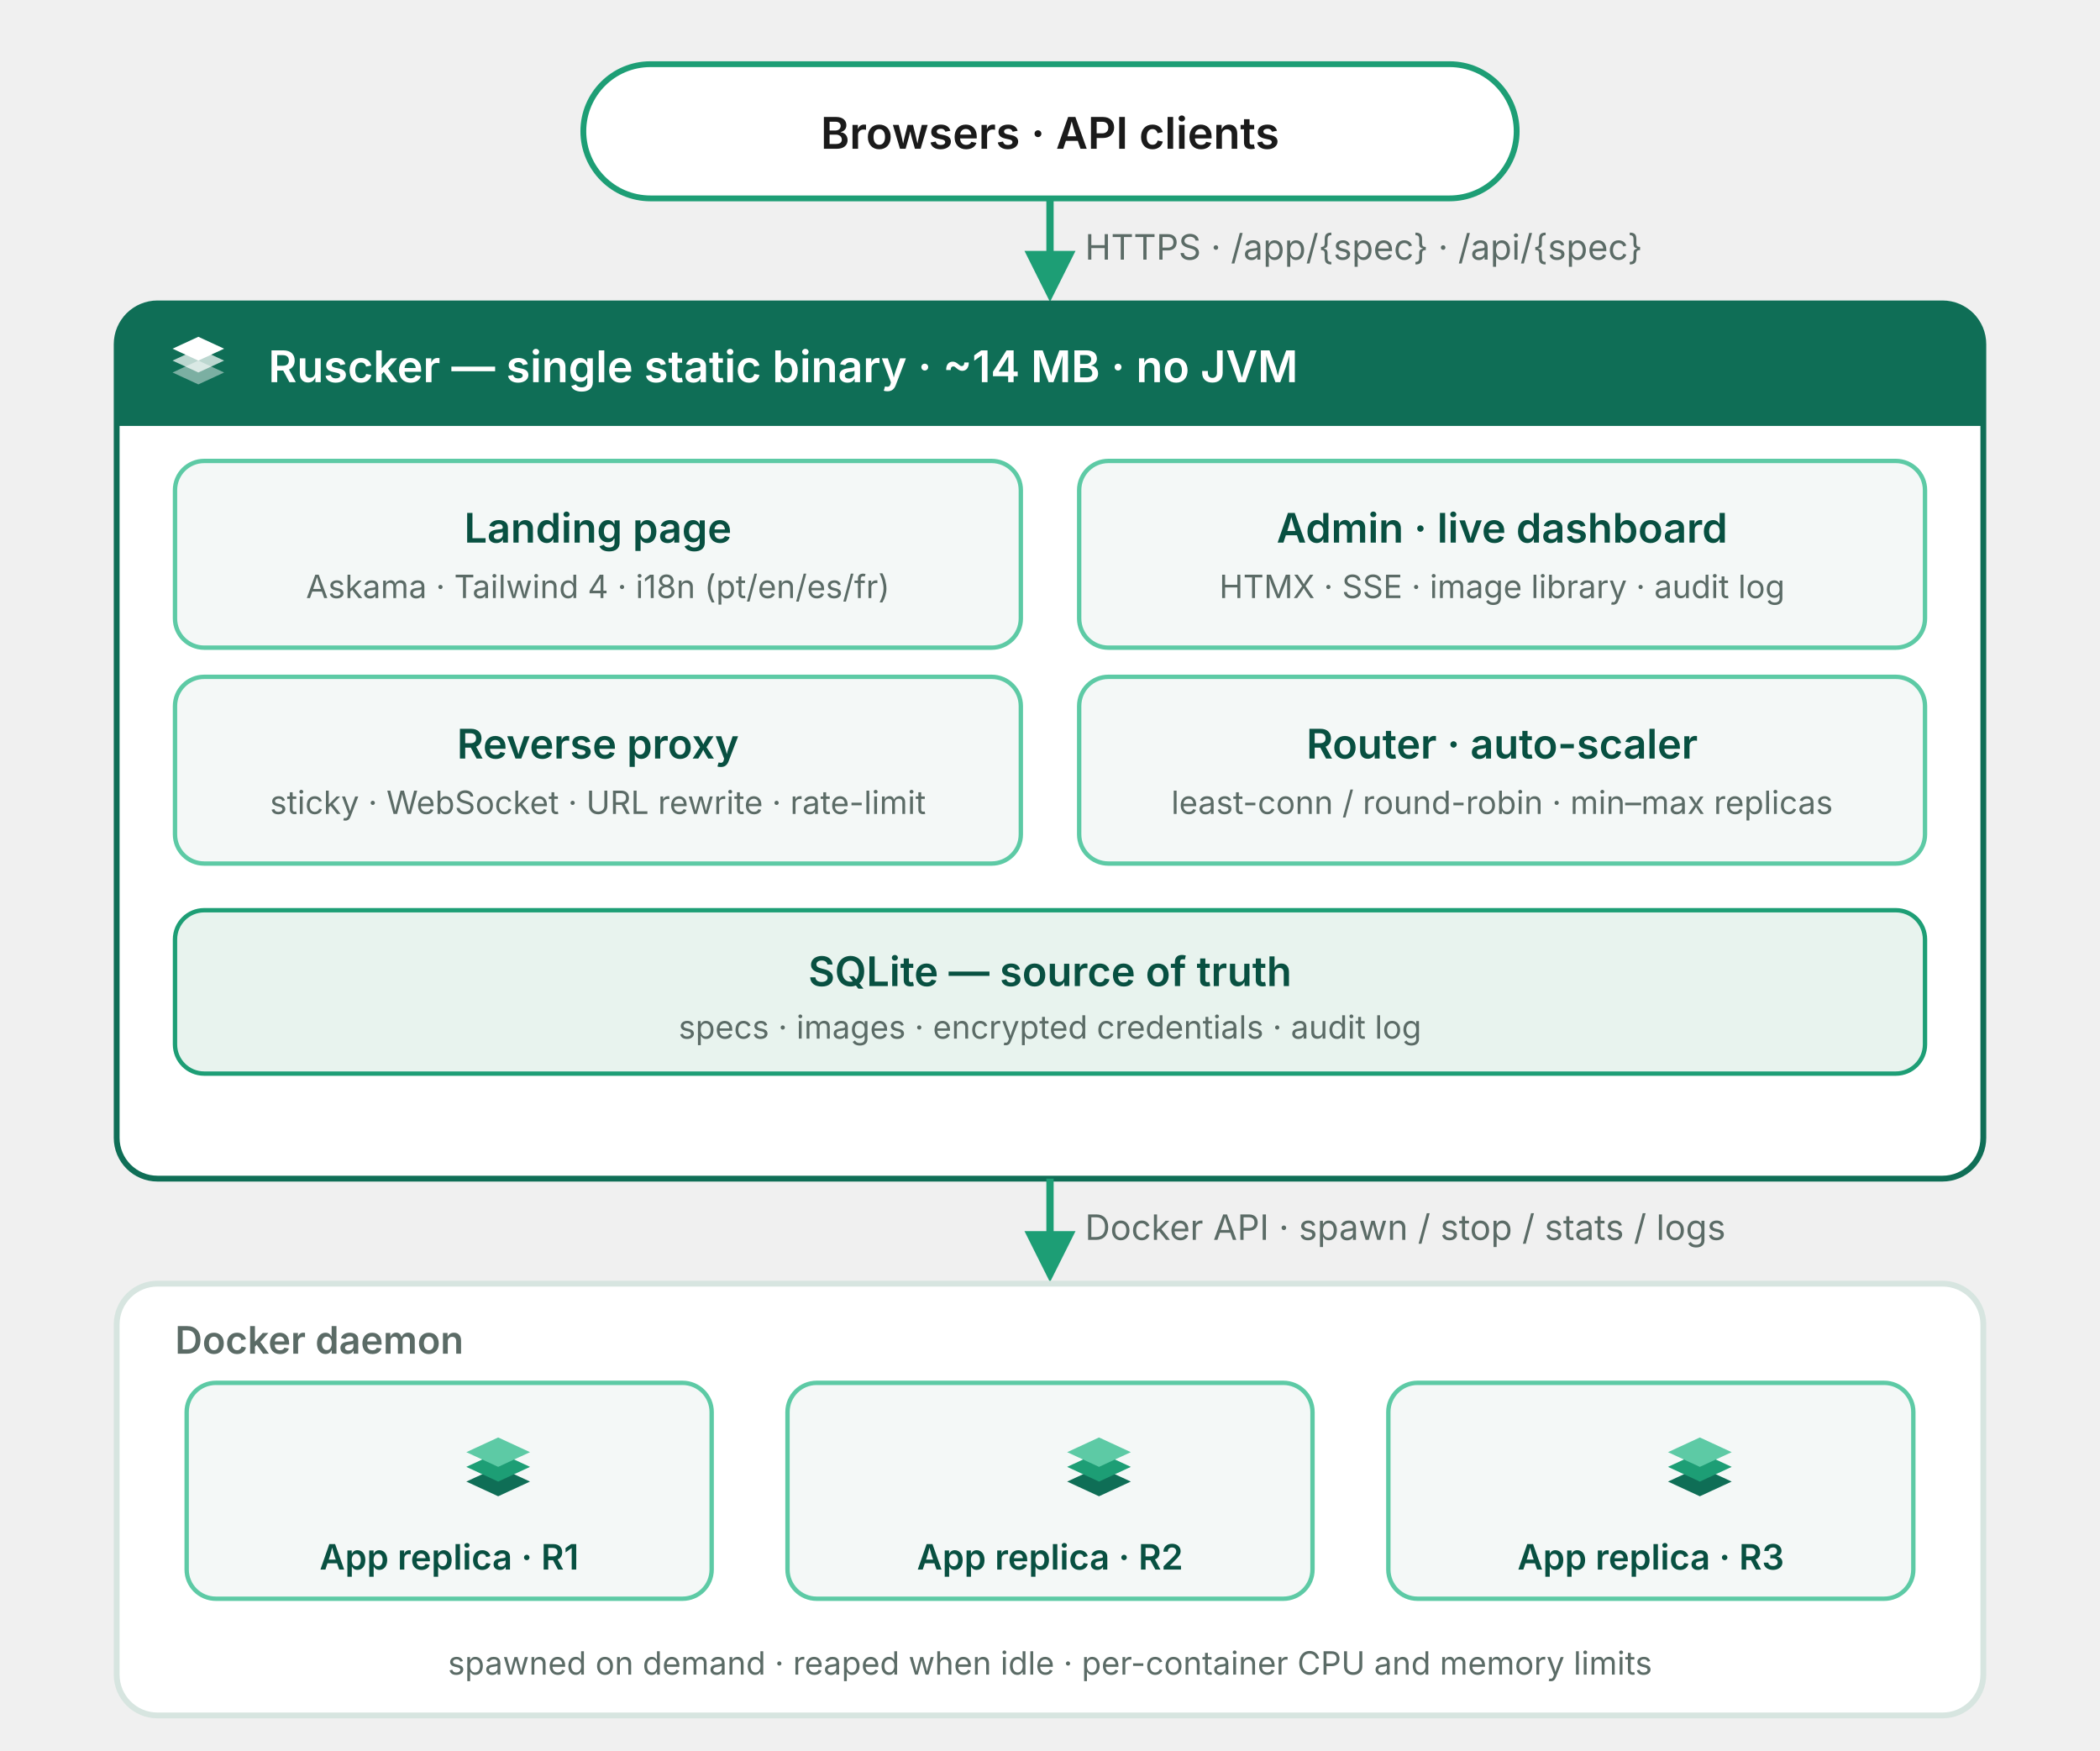
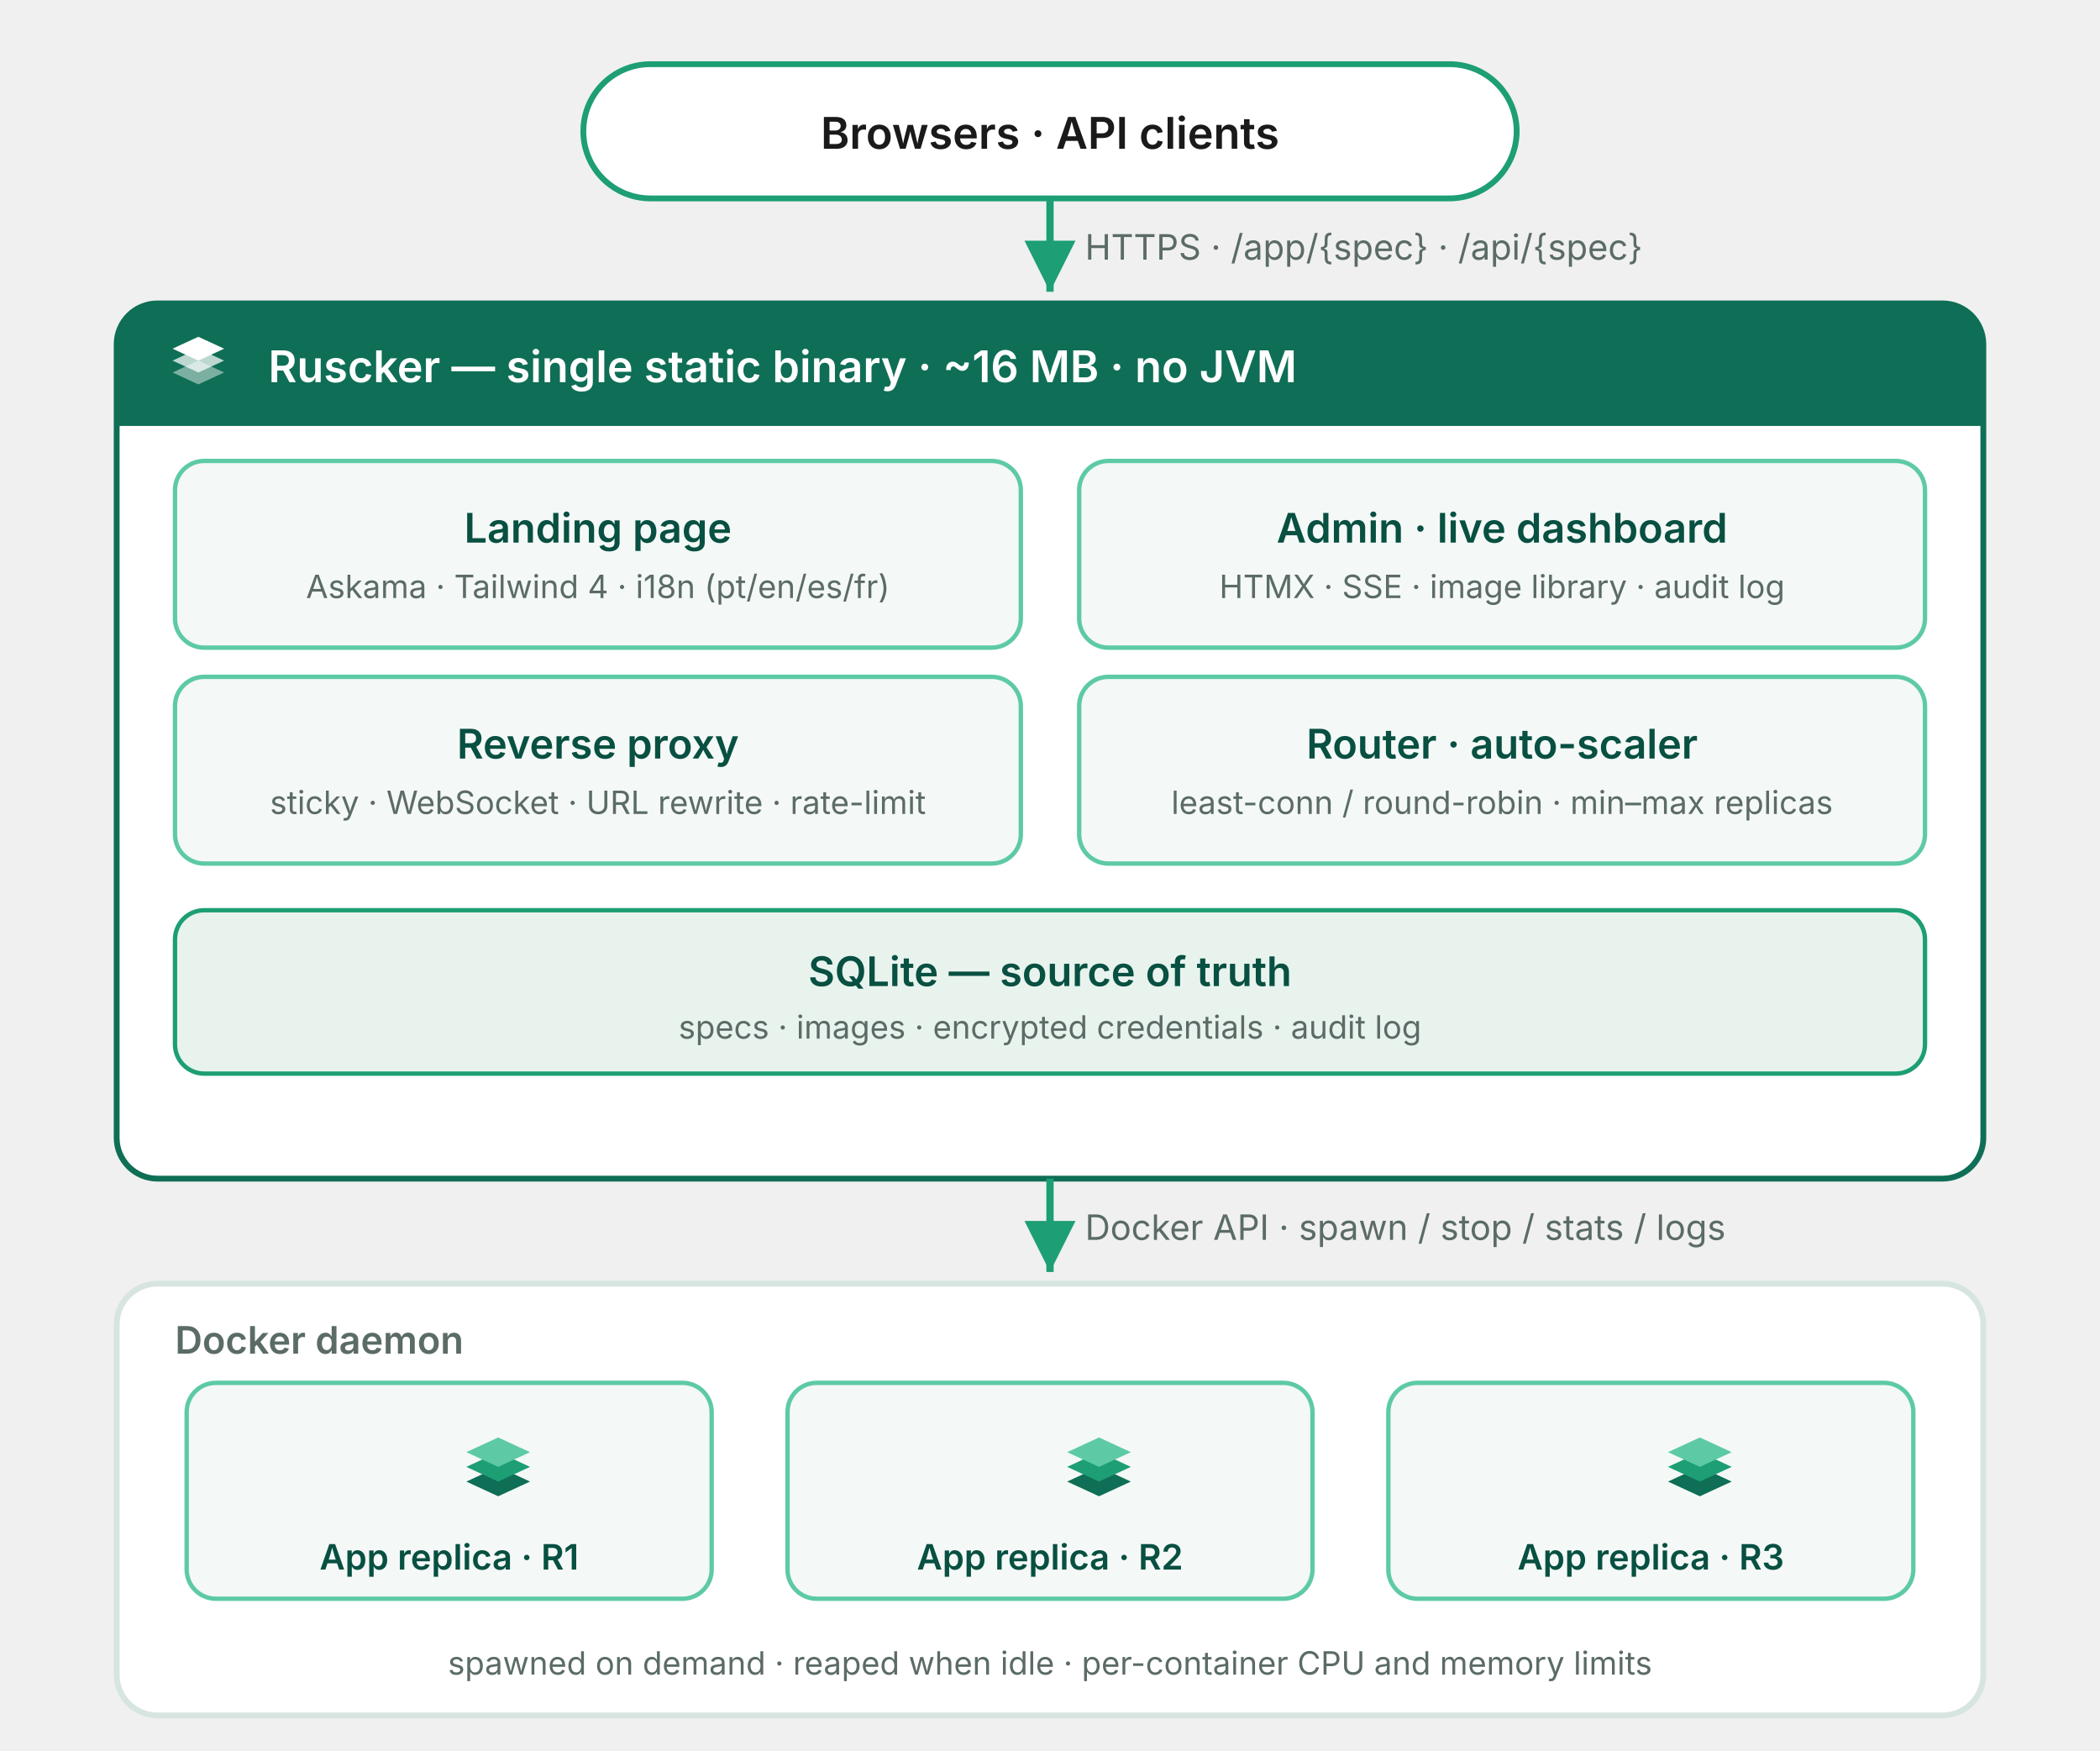
<svg xmlns="http://www.w3.org/2000/svg" viewBox="0 0 720 600" width="720" height="600" font-family="Jost, Inter, system-ui, -apple-system, sans-serif" role="img" aria-label="How Ruscker works: browsers and API clients hit a single Ruscker binary, which proxies to app containers it spawns on demand via the Docker daemon.">
  <defs>
-     <marker id="arrow" viewBox="0 0 10 10" refX="8" refY="5" markerWidth="7" markerHeight="7" orient="auto-start-reverse">
+     <marker id="arrow" viewBox="0 0 10 10" refX="10" refY="5" markerWidth="7" markerHeight="7" orient="auto-start-reverse">
      <path d="M0,0 L10,5 L0,10 z" fill="#1D9E75" />
    </marker>
  </defs>
  <rect x="200" y="22" width="320" height="46" rx="23" fill="#FFFFFF" stroke="#1D9E75" stroke-width="2" />
  <text x="360" y="51" text-anchor="middle" font-size="15" font-weight="600" fill="#1A1A1A">Browsers · API clients</text>
  <line x1="360" y1="68" x2="360" y2="100" stroke="#1D9E75" stroke-width="2.5" marker-end="url(#arrow)" />
  <text x="372" y="89" font-size="12" fill="#5B6B66">HTTPS · /app/{spec} · /api/{spec}</text>
  <rect x="40" y="104" width="640" height="300" rx="14" fill="#FFFFFF" stroke="#0F6E56" stroke-width="2" />
  <path d="M40,146 L40,118 Q40,104 54,104 L666,104 Q680,104 680,118 L680,146 Z" fill="#0F6E56" />
  <g transform="translate(54.4,110) scale(0.34)">
    <polygon points="14,52 40,40 66,52 40,64" fill="#FFFFFF" opacity="0.45" />
    <polygon points="14,40 40,28 66,40 40,52" fill="#FFFFFF" opacity="0.72" />
    <polygon points="14,28 40,16 66,28 40,40" fill="#FFFFFF" />
  </g>
-   <text x="92" y="131" font-size="15" font-weight="600" fill="#FFFFFF">Ruscker — single static binary · ~14 MB · no JVM</text>
+   <text x="92" y="131" font-size="15" font-weight="600" fill="#FFFFFF">Ruscker — single static binary · ~16 MB · no JVM</text>
  <rect x="60" y="158" width="290" height="64" rx="10" fill="#F4F8F7" stroke="#5DCAA5" stroke-width="1.5" />
  <text x="205" y="186" text-anchor="middle" font-size="14" font-weight="600" fill="#085041">Landing page</text>
  <text x="205" y="205" text-anchor="middle" font-size="11" fill="#5B6B66">Askama · Tailwind 4 · i18n (pt/en/es/fr)</text>
  <rect x="370" y="158" width="290" height="64" rx="10" fill="#F4F8F7" stroke="#5DCAA5" stroke-width="1.5" />
  <text x="515" y="186" text-anchor="middle" font-size="14" font-weight="600" fill="#085041">Admin · live dashboard</text>
  <text x="515" y="205" text-anchor="middle" font-size="11" fill="#5B6B66">HTMX · SSE · image library · audit log</text>
  <rect x="60" y="232" width="290" height="64" rx="10" fill="#F4F8F7" stroke="#5DCAA5" stroke-width="1.5" />
  <text x="205" y="260" text-anchor="middle" font-size="14" font-weight="600" fill="#085041">Reverse proxy</text>
  <text x="205" y="279" text-anchor="middle" font-size="11" fill="#5B6B66">sticky · WebSocket · URL rewrite · rate-limit</text>
  <rect x="370" y="232" width="290" height="64" rx="10" fill="#F4F8F7" stroke="#5DCAA5" stroke-width="1.5" />
  <text x="515" y="260" text-anchor="middle" font-size="14" font-weight="600" fill="#085041">Router · auto-scaler</text>
  <text x="515" y="279" text-anchor="middle" font-size="11" fill="#5B6B66">least-conn / round-robin · min–max replicas</text>
  <rect x="60" y="312" width="600" height="56" rx="10" fill="#E8F3EE" stroke="#1D9E75" stroke-width="1.5" />
  <text x="360" y="338" text-anchor="middle" font-size="14" font-weight="600" fill="#085041">SQLite — source of truth</text>
  <text x="360" y="356" text-anchor="middle" font-size="11" fill="#5B6B66">specs · images · encrypted credentials · audit log</text>
  <line x1="360" y1="404" x2="360" y2="436" stroke="#1D9E75" stroke-width="2.5" marker-end="url(#arrow)" />
  <text x="372" y="425" font-size="12" fill="#5B6B66">Docker API · spawn / stop / stats / logs</text>
  <rect x="40" y="440" width="640" height="148" rx="14" fill="#FFFFFF" stroke="#D7E5E0" stroke-width="2" />
  <text x="60" y="464" font-size="13" font-weight="600" fill="#5B6B66">Docker daemon</text>
  <g>
    <rect x="64" y="474" width="180" height="74" rx="10" fill="#F4F8F7" stroke="#5DCAA5" stroke-width="1.5" />
    <g transform="translate(154,486) scale(0.42)">
      <polygon points="14,52 40,40 66,52 40,64" fill="#0F6E56" />
      <polygon points="14,40 40,28 66,40 40,52" fill="#1D9E75" />
      <polygon points="14,28 40,16 66,28 40,40" fill="#5DCAA5" />
    </g>
    <text x="154" y="538" text-anchor="middle" font-size="12" font-weight="600" fill="#085041">App replica · R1</text>
  </g>
  <g>
    <rect x="270" y="474" width="180" height="74" rx="10" fill="#F4F8F7" stroke="#5DCAA5" stroke-width="1.5" />
    <g transform="translate(360,486) scale(0.42)">
      <polygon points="14,52 40,40 66,52 40,64" fill="#0F6E56" />
      <polygon points="14,40 40,28 66,40 40,52" fill="#1D9E75" />
      <polygon points="14,28 40,16 66,28 40,40" fill="#5DCAA5" />
    </g>
    <text x="360" y="538" text-anchor="middle" font-size="12" font-weight="600" fill="#085041">App replica · R2</text>
  </g>
  <g>
    <rect x="476" y="474" width="180" height="74" rx="10" fill="#F4F8F7" stroke="#5DCAA5" stroke-width="1.5" />
    <g transform="translate(566,486) scale(0.42)">
      <polygon points="14,52 40,40 66,52 40,64" fill="#0F6E56" />
      <polygon points="14,40 40,28 66,40 40,52" fill="#1D9E75" />
      <polygon points="14,28 40,16 66,28 40,40" fill="#5DCAA5" />
    </g>
    <text x="566" y="538" text-anchor="middle" font-size="12" font-weight="600" fill="#085041">App replica · R3</text>
  </g>
  <text x="360" y="574" text-anchor="middle" font-size="11" fill="#5B6B66">spawned on demand · reaped when idle · per-container CPU and memory limits</text>
</svg>
